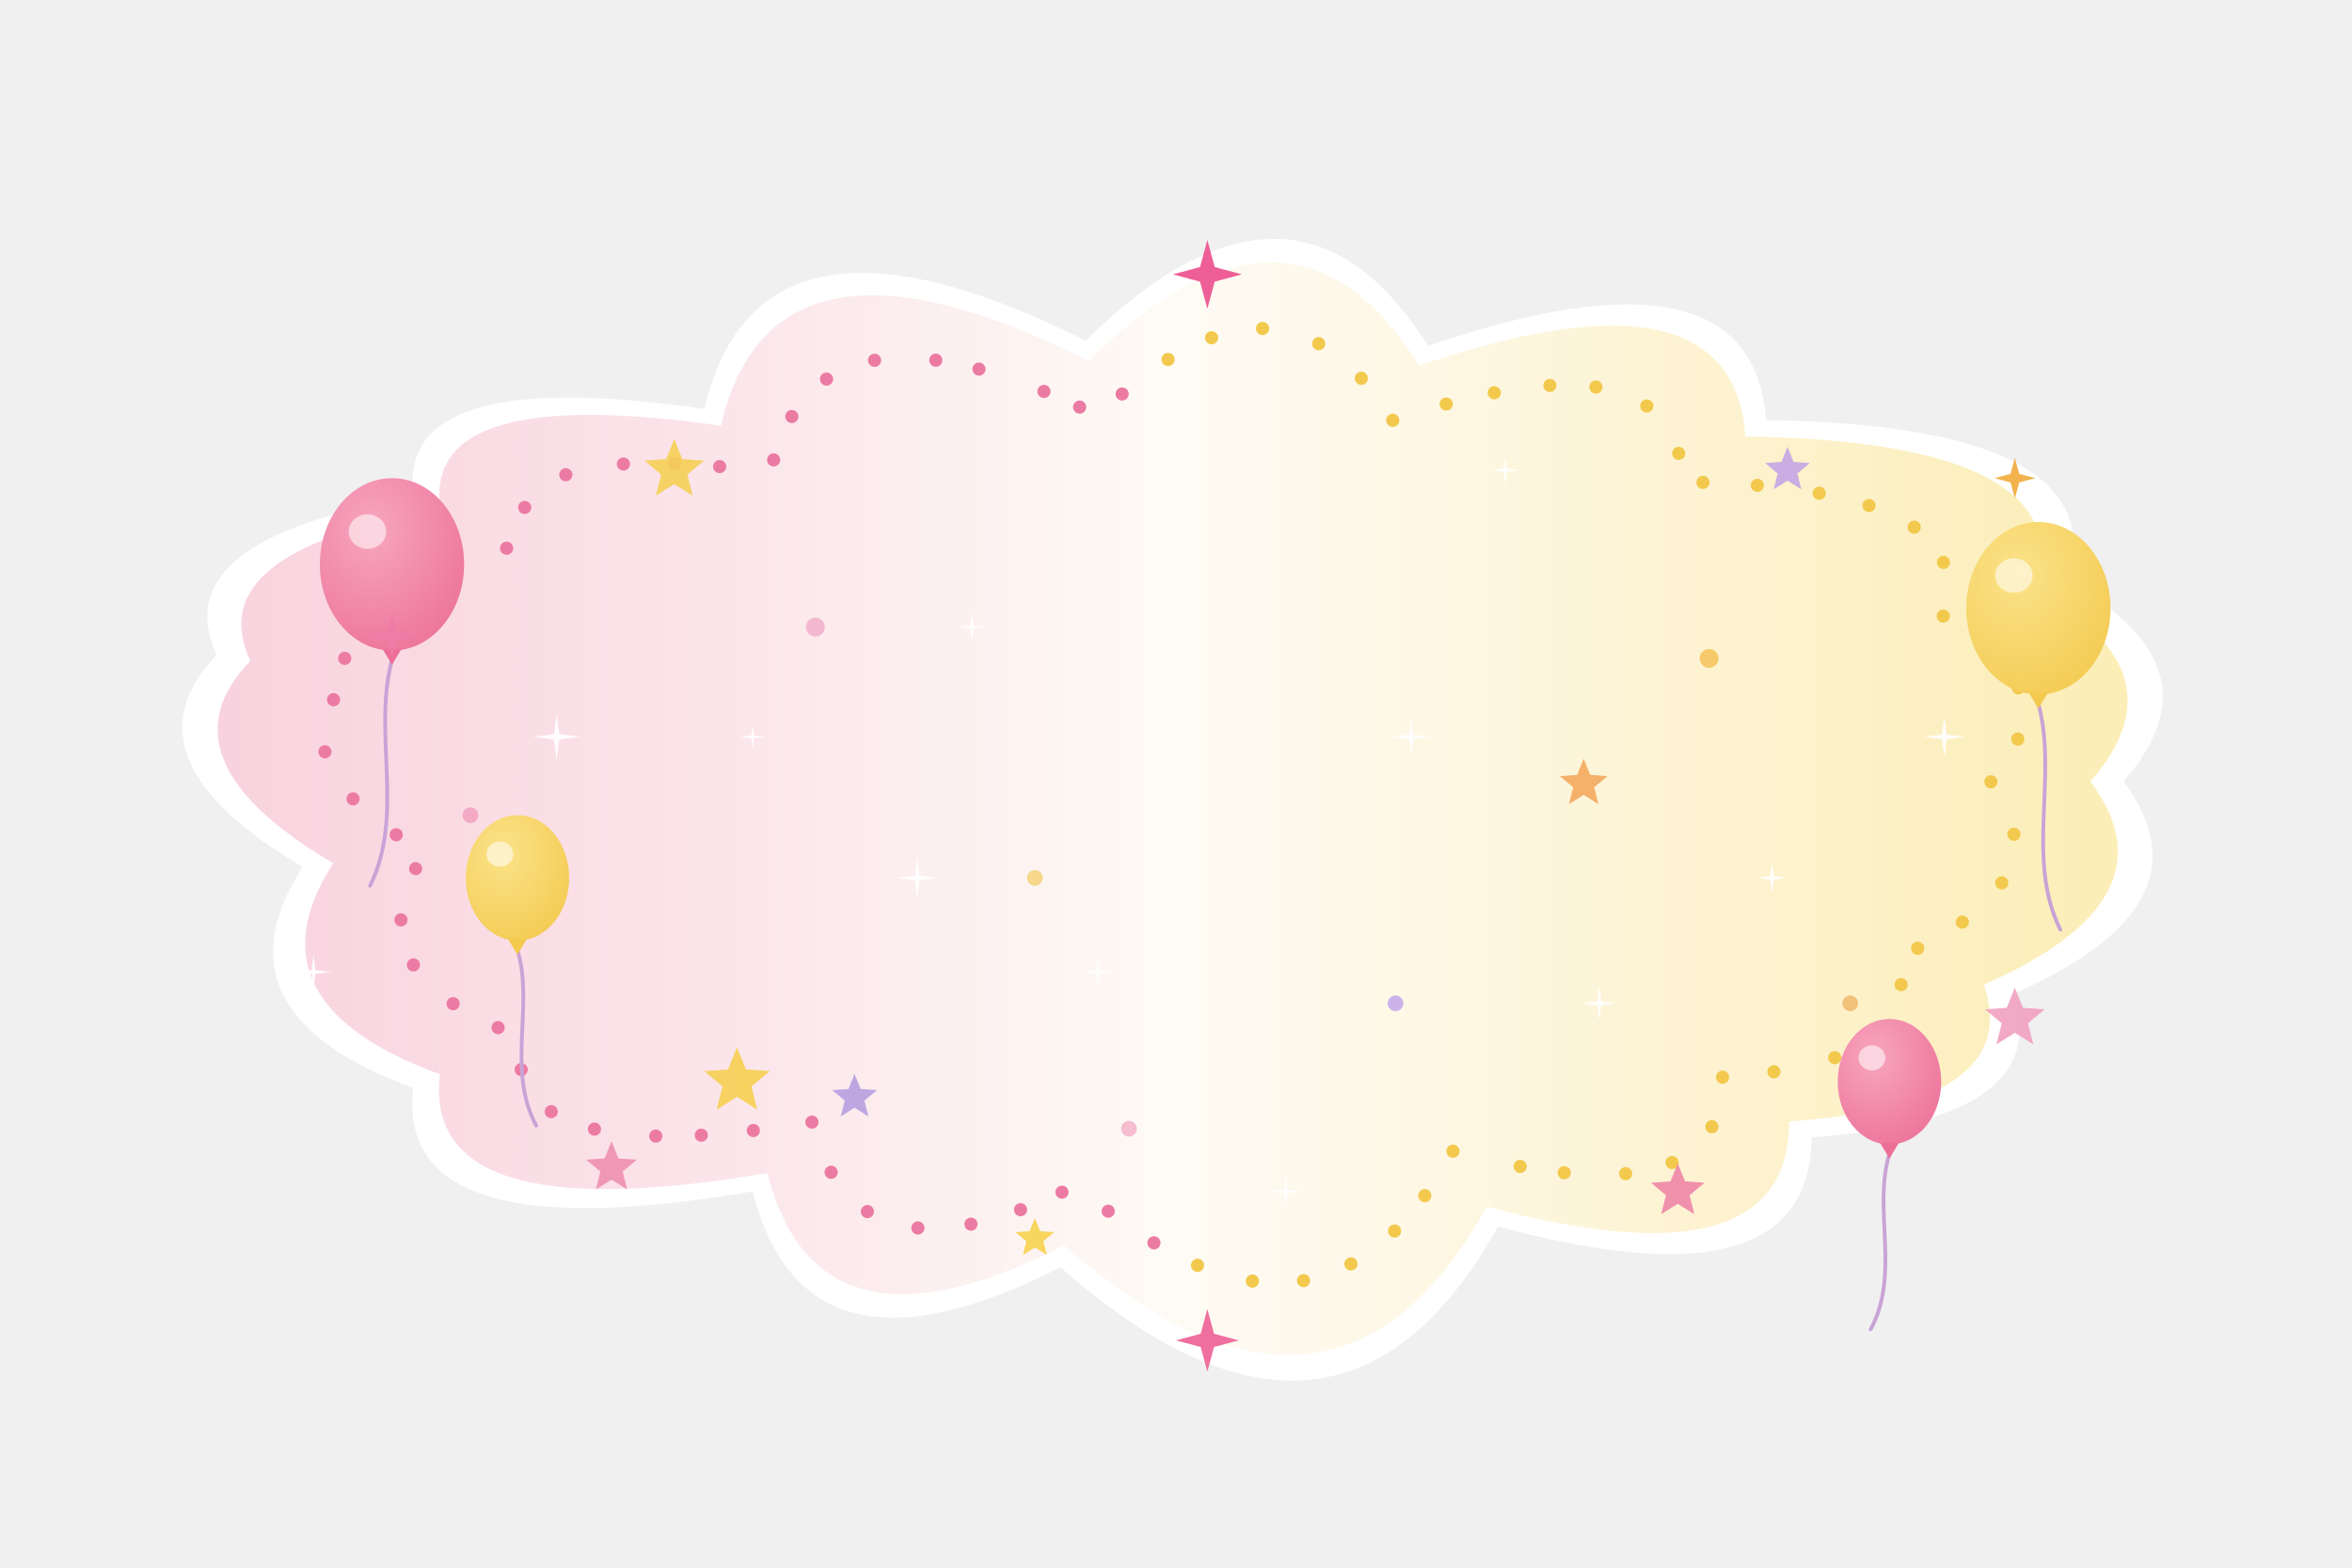
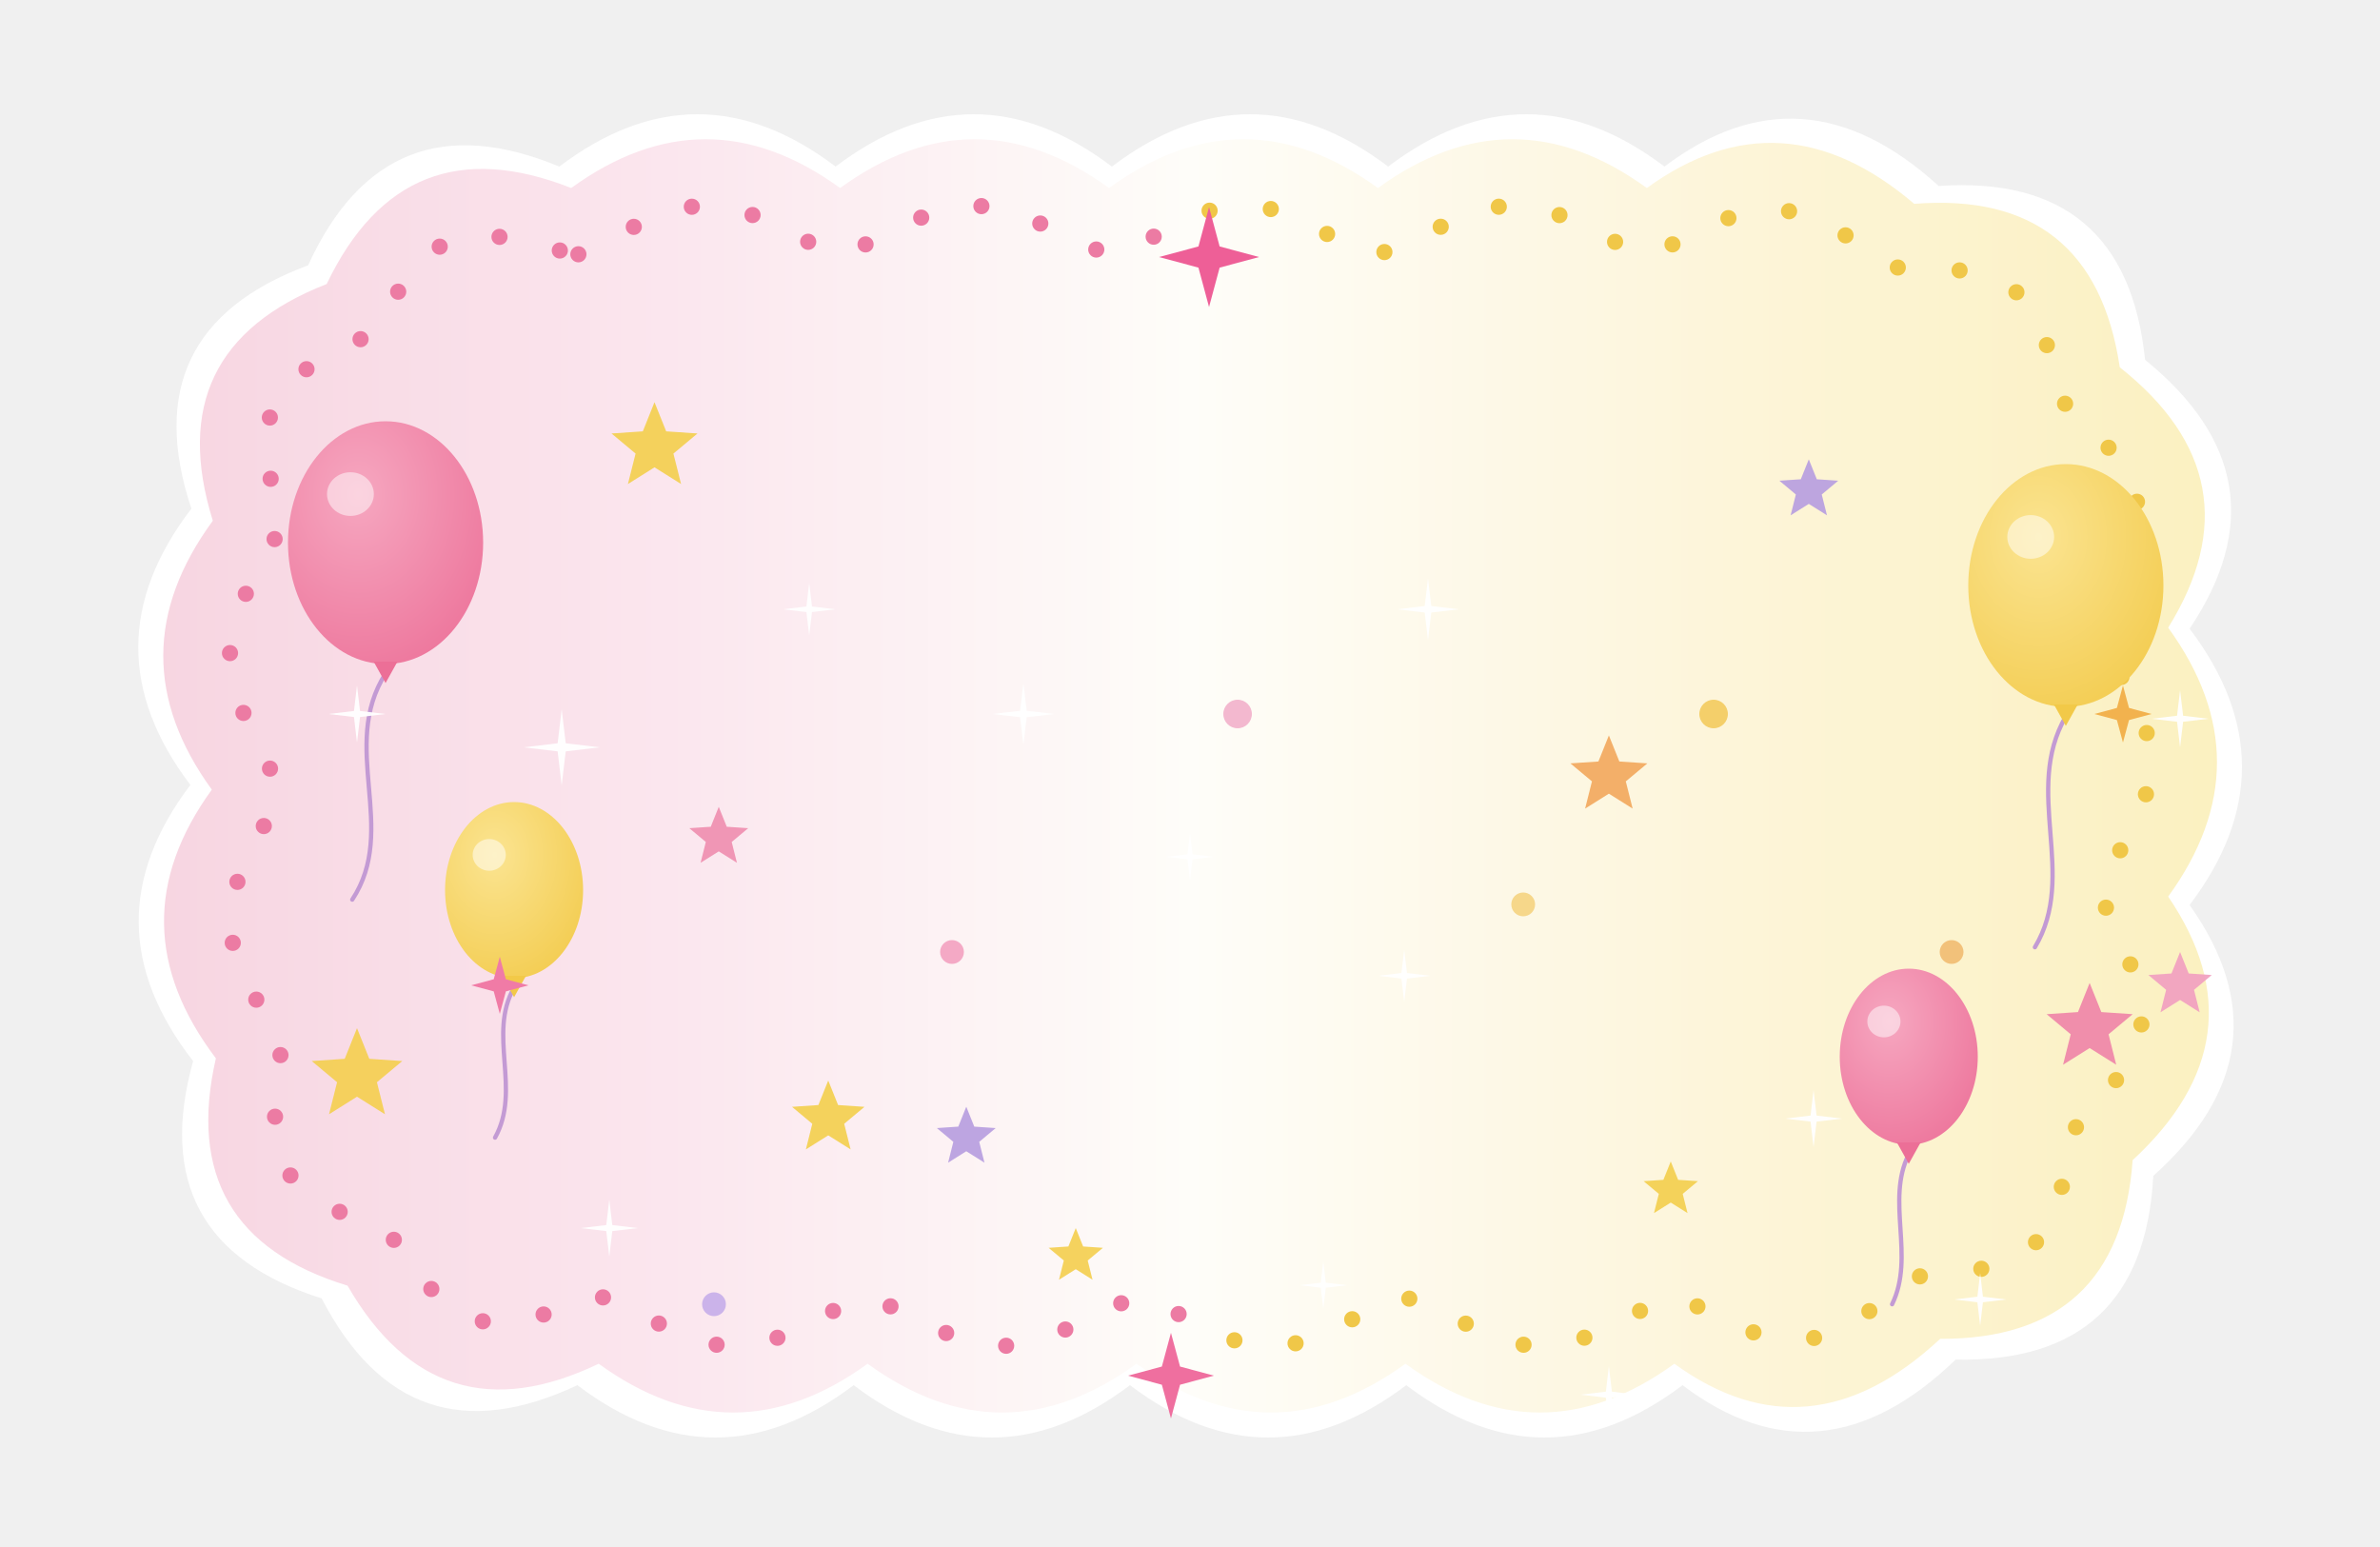
- <svg xmlns="http://www.w3.org/2000/svg" width="1500" height="1000" viewBox="0 0 1500 1000" fill="none">
+ <svg xmlns="http://www.w3.org/2000/svg" width="1000" height="650" viewBox="0 0 1000 650" fill="none">
  <defs>
-     <linearGradient id="base_gradient" x1="0" y1="0" x2="1500" y2="0" gradientUnits="userSpaceOnUse">
-       <stop offset="0" stop-color="#f7cbd9" />
-       <stop offset="0.30" stop-color="#fbe4ea" />
-       <stop offset="0.50" stop-color="#fefbf5" />
-       <stop offset="0.72" stop-color="#fdf3d2" />
-       <stop offset="1" stop-color="#fbeba8" />
+     <linearGradient id="base_gradient" x1="0" y1="0" x2="1000" y2="0" gradientUnits="userSpaceOnUse">
+       <stop offset="0" stop-color="#f6d0dd" />
+       <stop offset="0.28" stop-color="#fbe6ee" />
+       <stop offset="0.50" stop-color="#fefdf9" />
+       <stop offset="0.72" stop-color="#fdf5da" />
+       <stop offset="1" stop-color="#faefb8" />
    </linearGradient>
-     <radialGradient id="balloon_pink_grad" cx="0.36" cy="0.30" r="0.85">
-       <stop offset="0" stop-color="#f7a6bf" />
+     <radialGradient id="balloon_pink_grad" cx="0.36" cy="0.30" r="0.9">
+       <stop offset="0" stop-color="#f6a7c0" />
      <stop offset="1" stop-color="#ec6f97" />
    </radialGradient>
-     <radialGradient id="balloon_yellow_grad" cx="0.36" cy="0.30" r="0.85">
-       <stop offset="0" stop-color="#fbe38a" />
-       <stop offset="1" stop-color="#f3c94e" />
+     <radialGradient id="balloon_yellow_grad" cx="0.36" cy="0.30" r="0.9">
+       <stop offset="0" stop-color="#fbe491" />
+       <stop offset="1" stop-color="#f2c948" />
    </radialGradient>
  </defs>
  <g id="01_base_outline">
-     <path id="base_outline" d="M 1354.30 498.42 Q 1413.25 577.23 1283.94 634.12 Q 1310.97 714.76 1155.30 725.46 Q 1154.43 836.29 955.38 782.33 Q 853.63 964.99 676.26 808.35 Q 513.28 891.39 480.01 759.96 Q 251.47 799.20 263.53 694.03 Q 133.14 646.05 192.99 553.03 Q 75.19 483.17 138.23 417.82 Q 104.00 344.00 263.98 317.08 Q 250.83 232.20 449.23 260.81 Q 484.10 112.83 692.36 217.32 Q 825.97 85.79 910.72 220.62 Q 1117.58 149.94 1126.27 267.99 Q 1349.22 271.21 1318.98 371.10 Q 1418.05 425.70 1354.30 498.42 Z" fill="#ffffff" />
+     <path id="base_outline" d="M 235.00 70.00 Q 293.05 26.00 351.09 70.00 Q 409.14 26.00 467.18 70.00 Q 525.23 26.00 583.27 70.00 Q 641.32 26.00 699.36 70.00 Q 757.41 26.00 814.56 78.14 Q 893.19 72.79 901.30 151.19 Q 962.52 200.81 920.00 264.16 Q 964.00 322.20 920.00 380.25 Q 963.47 441.49 904.75 494.05 Q 900.50 572.74 821.70 571.26 Q 765.00 626.00 706.95 582.00 Q 648.91 626.00 590.86 582.00 Q 532.82 626.00 474.77 582.00 Q 416.73 626.00 358.68 582.00 Q 300.64 626.00 242.59 582.00 Q 171.37 615.55 135.15 545.55 Q 60.01 521.77 81.15 445.84 Q 36.00 387.84 80.00 329.80 Q 36.00 271.75 80.41 213.72 Q 55.58 138.92 129.46 111.48 Q 162.21 39.79 235.00 70.00 Z" fill="#ffffff" />
  </g>
  <g id="02_background_gradient">
-     <path id="base_gradient_fill" d="M 1333.14 498.49 Q 1389.31 573.67 1265.25 628.08 Q 1291.15 705.02 1141.11 715.31 Q 1140.60 821.43 948.19 769.63 Q 850.36 945.66 678.84 794.47 Q 521.13 874.49 489.46 748.26 Q 268.70 785.86 280.55 685.30 Q 155.44 639.31 212.49 550.64 Q 99.59 483.94 159.65 421.51 Q 126.94 351.09 280.99 325.31 Q 268.16 244.17 459.75 271.57 Q 492.84 129.44 694.38 230.04 Q 823.55 103.14 905.10 233.19 Q 1105.14 165.29 1113.10 278.43 Q 1328.12 281.55 1299.06 376.90 Q 1393.92 429.13 1333.14 498.49 Z" fill="url(#base_gradient)" />
+     <path id="base_gradient_fill" d="M 240.00 79.00 Q 296.49 38.00 352.99 79.00 Q 409.48 38.00 465.98 79.00 Q 522.47 38.00 578.97 79.00 Q 635.46 38.00 691.95 79.00 Q 748.45 38.00 804.28 85.64 Q 879.49 79.72 890.67 154.33 Q 949.82 201.16 911.00 263.73 Q 952.00 320.22 911.00 376.72 Q 951.47 436.24 896.07 487.46 Q 890.63 562.71 815.19 562.55 Q 760.00 614.00 703.51 573.00 Q 647.01 614.00 590.52 573.00 Q 534.02 614.00 477.53 573.00 Q 421.03 614.00 364.54 573.00 Q 308.05 614.00 251.55 573.00 Q 183.69 605.56 146.02 540.19 Q 73.85 518.21 90.71 444.68 Q 48.00 388.27 89.00 331.78 Q 48.00 275.28 89.42 218.80 Q 66.98 146.77 137.26 119.34 Q 169.83 51.28 240.00 79.00 Z" fill="url(#base_gradient)" />
  </g>
  <g id="03_inner_dots">
    <g id="dots_pink" fill="#ec7ba3">
-       <circle id="dot_pink_01" cx="735.93" cy="792.78" r="4.2" />
-       <circle id="dot_pink_02" cx="706.77" cy="772.61" r="4.2" />
-       <circle id="dot_pink_03" cx="677.28" cy="760.47" r="4.2" />
-       <circle id="dot_pink_04" cx="650.88" cy="771.64" r="4.2" />
-       <circle id="dot_pink_05" cx="619.24" cy="780.87" r="4.2" />
-       <circle id="dot_pink_06" cx="585.40" cy="783.29" r="4.2" />
-       <circle id="dot_pink_07" cx="553.17" cy="772.83" r="4.2" />
-       <circle id="dot_pink_08" cx="530.07" cy="747.78" r="4.2" />
-       <circle id="dot_pink_09" cx="517.81" cy="715.77" r="4.2" />
-       <circle id="dot_pink_10" cx="480.45" cy="721.15" r="4.2" />
-       <circle id="dot_pink_11" cx="447.26" cy="724.12" r="4.2" />
-       <circle id="dot_pink_12" cx="418.23" cy="724.68" r="4.2" />
-       <circle id="dot_pink_13" cx="379.11" cy="720.25" r="4.2" />
-       <circle id="dot_pink_14" cx="351.55" cy="709.12" r="4.2" />
-       <circle id="dot_pink_15" cx="332.40" cy="682.28" r="4.2" />
-       <circle id="dot_pink_16" cx="317.67" cy="655.51" r="4.2" />
-       <circle id="dot_pink_17" cx="288.97" cy="640.25" r="4.2" />
-       <circle id="dot_pink_18" cx="263.67" cy="615.50" r="4.2" />
-       <circle id="dot_pink_19" cx="255.71" cy="586.77" r="4.2" />
-       <circle id="dot_pink_20" cx="265.10" cy="554.08" r="4.2" />
-       <circle id="dot_pink_21" cx="252.69" cy="532.47" r="4.2" />
-       <circle id="dot_pink_22" cx="225.16" cy="509.58" r="4.2" />
-       <circle id="dot_pink_23" cx="207.24" cy="479.53" r="4.2" />
-       <circle id="dot_pink_24" cx="212.73" cy="446.33" r="4.2" />
-       <circle id="dot_pink_25" cx="219.84" cy="419.96" r="4.2" />
-       <circle id="dot_pink_26" cx="230.21" cy="386.11" r="4.2" />
-       <circle id="dot_pink_27" cx="259.29" cy="367.50" r="4.2" />
-       <circle id="dot_pink_28" cx="291.07" cy="356.77" r="4.2" />
-       <circle id="dot_pink_29" cx="323.10" cy="349.72" r="4.2" />
-       <circle id="dot_pink_30" cx="334.64" cy="323.69" r="4.2" />
-       <circle id="dot_pink_31" cx="360.87" cy="302.82" r="4.2" />
-       <circle id="dot_pink_32" cx="397.61" cy="296.00" r="4.2" />
-       <circle id="dot_pink_33" cx="430.22" cy="295.67" r="4.2" />
-       <circle id="dot_pink_34" cx="458.95" cy="297.62" r="4.2" />
-       <circle id="dot_pink_35" cx="493.39" cy="293.36" r="4.2" />
-       <circle id="dot_pink_36" cx="505.00" cy="265.68" r="4.2" />
-       <circle id="dot_pink_37" cx="527.13" cy="241.80" r="4.2" />
-       <circle id="dot_pink_38" cx="557.75" cy="229.83" r="4.2" />
-       <circle id="dot_pink_39" cx="596.83" cy="229.77" r="4.2" />
-       <circle id="dot_pink_40" cx="624.35" cy="235.45" r="4.2" />
-       <circle id="dot_pink_41" cx="665.79" cy="249.69" r="4.2" />
-       <circle id="dot_pink_42" cx="688.55" cy="259.67" r="4.2" />
-       <circle id="dot_pink_43" cx="715.66" cy="251.32" r="4.2" />
+       <circle id="dot_pink_01" cx="243.02" cy="106.84" r="3.4" />
+       <circle id="dot_pink_02" cx="266.30" cy="95.32" r="3.4" />
+       <circle id="dot_pink_03" cx="290.69" cy="86.87" r="3.4" />
+       <circle id="dot_pink_04" cx="316.19" cy="90.35" r="3.4" />
+       <circle id="dot_pink_05" cx="339.57" cy="101.59" r="3.4" />
+       <circle id="dot_pink_06" cx="363.68" cy="102.69" r="3.4" />
+       <circle id="dot_pink_07" cx="387.06" cy="91.44" r="3.4" />
+       <circle id="dot_pink_08" cx="412.36" cy="86.60" r="3.4" />
+       <circle id="dot_pink_09" cx="437.10" cy="93.92" r="3.4" />
+       <circle id="dot_pink_10" cx="460.62" cy="104.84" r="3.4" />
+       <circle id="dot_pink_11" cx="484.74" cy="99.44" r="3.4" />
+       <circle id="dot_pink_12" cx="495.21" cy="552.13" r="3.4" />
+       <circle id="dot_pink_13" cx="471.10" cy="547.59" r="3.4" />
+       <circle id="dot_pink_14" cx="447.62" cy="558.62" r="3.4" />
+       <circle id="dot_pink_15" cx="422.75" cy="565.44" r="3.4" />
+       <circle id="dot_pink_16" cx="397.55" cy="560.09" r="3.4" />
+       <circle id="dot_pink_17" cx="374.16" cy="548.88" r="3.4" />
+       <circle id="dot_pink_18" cx="350.04" cy="550.85" r="3.4" />
+       <circle id="dot_pink_19" cx="326.66" cy="562.08" r="3.4" />
+       <circle id="dot_pink_20" cx="301.09" cy="565.01" r="3.4" />
+       <circle id="dot_pink_21" cx="276.83" cy="556.12" r="3.4" />
+       <circle id="dot_pink_22" cx="253.36" cy="545.12" r="3.4" />
+       <circle id="dot_pink_23" cx="228.40" cy="552.31" r="3.4" />
+       <circle id="dot_pink_24" cx="202.86" cy="555.16" r="3.4" />
+       <circle id="dot_pink_25" cx="181.23" cy="541.60" r="3.4" />
+       <circle id="dot_pink_26" cx="165.48" cy="520.93" r="3.4" />
+       <circle id="dot_pink_27" cx="142.71" cy="509.17" r="3.4" />
+       <circle id="dot_pink_28" cx="122.04" cy="493.90" r="3.4" />
+       <circle id="dot_pink_29" cx="115.57" cy="469.21" r="3.4" />
+       <circle id="dot_pink_30" cx="117.84" cy="443.32" r="3.4" />
+       <circle id="dot_pink_31" cx="107.69" cy="420.02" r="3.4" />
+       <circle id="dot_pink_32" cx="97.80" cy="396.15" r="3.4" />
+       <circle id="dot_pink_33" cx="99.76" cy="370.52" r="3.4" />
+       <circle id="dot_pink_34" cx="110.84" cy="347.08" r="3.4" />
+       <circle id="dot_pink_35" cx="113.45" cy="322.96" r="3.4" />
+       <circle id="dot_pink_36" cx="102.29" cy="299.55" r="3.4" />
+       <circle id="dot_pink_37" cx="96.64" cy="274.41" r="3.4" />
+       <circle id="dot_pink_38" cx="103.29" cy="249.50" r="3.4" />
+       <circle id="dot_pink_39" cx="115.38" cy="226.50" r="3.4" />
+       <circle id="dot_pink_40" cx="113.72" cy="201.17" r="3.4" />
+       <circle id="dot_pink_41" cx="113.39" cy="175.43" r="3.4" />
+       <circle id="dot_pink_42" cx="128.78" cy="155.13" r="3.4" />
+       <circle id="dot_pink_43" cx="151.49" cy="142.51" r="3.4" />
+       <circle id="dot_pink_44" cx="167.30" cy="122.56" r="3.4" />
+       <circle id="dot_pink_45" cx="184.75" cy="103.64" r="3.4" />
+       <circle id="dot_pink_46" cx="209.88" cy="99.53" r="3.4" />
+       <circle id="dot_pink_47" cx="235.22" cy="105.25" r="3.4" />
    </g>
-     <g id="dots_yellow" fill="#f2c94c">
-       <circle id="dot_yellow_01" cx="1269.69" cy="498.69" r="4.2" />
-       <circle id="dot_yellow_02" cx="1284.37" cy="532.18" r="4.2" />
-       <circle id="dot_yellow_03" cx="1276.64" cy="563.16" r="4.2" />
-       <circle id="dot_yellow_04" cx="1251.49" cy="588.20" r="4.2" />
-       <circle id="dot_yellow_05" cx="1223.02" cy="604.91" r="4.2" />
-       <circle id="dot_yellow_06" cx="1212.46" cy="628.09" r="4.2" />
-       <circle id="dot_yellow_07" cx="1199.55" cy="658.32" r="4.2" />
-       <circle id="dot_yellow_08" cx="1170.10" cy="674.67" r="4.2" />
-       <circle id="dot_yellow_09" cx="1131.33" cy="683.68" r="4.2" />
-       <circle id="dot_yellow_10" cx="1098.56" cy="687.13" r="4.2" />
-       <circle id="dot_yellow_11" cx="1091.76" cy="718.71" r="4.2" />
-       <circle id="dot_yellow_12" cx="1066.39" cy="741.56" r="4.2" />
-       <circle id="dot_yellow_13" cx="1036.78" cy="748.66" r="4.2" />
-       <circle id="dot_yellow_14" cx="997.59" cy="748.07" r="4.2" />
-       <circle id="dot_yellow_15" cx="969.48" cy="744.03" r="4.2" />
-       <circle id="dot_yellow_16" cx="926.63" cy="734.34" r="4.2" />
-       <circle id="dot_yellow_17" cx="908.68" cy="762.70" r="4.2" />
-       <circle id="dot_yellow_18" cx="889.38" cy="785.25" r="4.2" />
-       <circle id="dot_yellow_19" cx="861.56" cy="806.24" r="4.2" />
-       <circle id="dot_yellow_20" cx="831.34" cy="816.89" r="4.2" />
-       <circle id="dot_yellow_21" cx="798.74" cy="817.18" r="4.2" />
-       <circle id="dot_yellow_22" cx="763.74" cy="807.12" r="4.2" />
-       <circle id="dot_yellow_23" cx="744.95" cy="229.32" r="4.2" />
-       <circle id="dot_yellow_24" cx="772.69" cy="215.45" r="4.2" />
-       <circle id="dot_yellow_25" cx="805.20" cy="209.55" r="4.2" />
-       <circle id="dot_yellow_26" cx="841.02" cy="219.25" r="4.2" />
-       <circle id="dot_yellow_27" cx="868.21" cy="241.31" r="4.2" />
-       <circle id="dot_yellow_28" cx="888.22" cy="268.11" r="4.2" />
-       <circle id="dot_yellow_29" cx="922.33" cy="257.73" r="4.2" />
-       <circle id="dot_yellow_30" cx="952.98" cy="250.54" r="4.2" />
-       <circle id="dot_yellow_31" cx="988.46" cy="245.89" r="4.2" />
-       <circle id="dot_yellow_32" cx="1017.79" cy="246.89" r="4.2" />
-       <circle id="dot_yellow_33" cx="1050.25" cy="258.99" r="4.2" />
-       <circle id="dot_yellow_34" cx="1070.62" cy="289.19" r="4.2" />
-       <circle id="dot_yellow_35" cx="1086.11" cy="307.71" r="4.2" />
-       <circle id="dot_yellow_36" cx="1120.77" cy="309.60" r="4.2" />
-       <circle id="dot_yellow_37" cx="1160.22" cy="314.62" r="4.2" />
-       <circle id="dot_yellow_38" cx="1191.97" cy="322.47" r="4.2" />
-       <circle id="dot_yellow_39" cx="1220.79" cy="336.29" r="4.2" />
-       <circle id="dot_yellow_40" cx="1239.47" cy="358.74" r="4.2" />
-       <circle id="dot_yellow_41" cx="1239.32" cy="393.01" r="4.2" />
-       <circle id="dot_yellow_42" cx="1267.08" cy="411.82" r="4.2" />
-       <circle id="dot_yellow_43" cx="1287.23" cy="438.71" r="4.2" />
-       <circle id="dot_yellow_44" cx="1286.86" cy="471.43" r="4.2" />
+     <g id="dots_yellow" fill="#f0c748">
+       <circle id="dot_yellow_01" cx="508.23" cy="88.53" r="3.4" />
+       <circle id="dot_yellow_02" cx="533.95" cy="87.83" r="3.4" />
+       <circle id="dot_yellow_03" cx="557.60" cy="98.30" r="3.4" />
+       <circle id="dot_yellow_04" cx="581.68" cy="105.91" r="3.4" />
+       <circle id="dot_yellow_05" cx="605.34" cy="95.28" r="3.4" />
+       <circle id="dot_yellow_06" cx="629.74" cy="86.86" r="3.4" />
+       <circle id="dot_yellow_07" cx="655.24" cy="90.38" r="3.4" />
+       <circle id="dot_yellow_08" cx="678.61" cy="101.63" r="3.4" />
+       <circle id="dot_yellow_09" cx="702.73" cy="102.67" r="3.4" />
+       <circle id="dot_yellow_10" cx="726.22" cy="91.65" r="3.4" />
+       <circle id="dot_yellow_11" cx="751.71" cy="88.74" r="3.4" />
+       <circle id="dot_yellow_12" cx="775.44" cy="98.89" r="3.4" />
+       <circle id="dot_yellow_13" cx="797.39" cy="112.40" r="3.4" />
+       <circle id="dot_yellow_14" cx="823.36" cy="113.62" r="3.4" />
+       <circle id="dot_yellow_15" cx="847.23" cy="122.79" r="3.4" />
+       <circle id="dot_yellow_16" cx="860.03" cy="145.01" r="3.4" />
+       <circle id="dot_yellow_17" cx="867.68" cy="169.64" r="3.4" />
+       <circle id="dot_yellow_18" cx="885.96" cy="188.12" r="3.4" />
+       <circle id="dot_yellow_19" cx="897.89" cy="210.83" r="3.4" />
+       <circle id="dot_yellow_20" cx="893.90" cy="236.16" r="3.4" />
+       <circle id="dot_yellow_21" cx="884.41" cy="260.32" r="3.4" />
+       <circle id="dot_yellow_22" cx="891.34" cy="284.42" r="3.4" />
+       <circle id="dot_yellow_23" cx="901.98" cy="308.01" r="3.4" />
+       <circle id="dot_yellow_24" cx="901.66" cy="333.72" r="3.4" />
+       <circle id="dot_yellow_25" cx="890.85" cy="357.25" r="3.4" />
+       <circle id="dot_yellow_26" cx="884.85" cy="381.37" r="3.4" />
+       <circle id="dot_yellow_27" cx="895.12" cy="405.20" r="3.4" />
+       <circle id="dot_yellow_28" cx="899.75" cy="430.43" r="3.4" />
+       <circle id="dot_yellow_29" cx="889.09" cy="453.82" r="3.4" />
+       <circle id="dot_yellow_30" cx="872.25" cy="473.62" r="3.4" />
+       <circle id="dot_yellow_31" cx="866.32" cy="498.67" r="3.4" />
+       <circle id="dot_yellow_32" cx="855.47" cy="521.92" r="3.4" />
+       <circle id="dot_yellow_33" cx="832.49" cy="533.11" r="3.4" />
+       <circle id="dot_yellow_34" cx="806.69" cy="536.28" r="3.4" />
+       <circle id="dot_yellow_35" cx="785.45" cy="550.89" r="3.4" />
+       <circle id="dot_yellow_36" cx="762.23" cy="562.16" r="3.4" />
+       <circle id="dot_yellow_37" cx="736.75" cy="559.81" r="3.4" />
+       <circle id="dot_yellow_38" cx="713.21" cy="548.90" r="3.4" />
+       <circle id="dot_yellow_39" cx="689.09" cy="550.81" r="3.4" />
+       <circle id="dot_yellow_40" cx="665.71" cy="562.05" r="3.4" />
+       <circle id="dot_yellow_41" cx="640.14" cy="565.01" r="3.4" />
+       <circle id="dot_yellow_42" cx="615.87" cy="556.16" r="3.4" />
+       <circle id="dot_yellow_43" cx="592.15" cy="545.66" r="3.4" />
+       <circle id="dot_yellow_44" cx="568.16" cy="554.31" r="3.4" />
+       <circle id="dot_yellow_45" cx="544.36" cy="564.41" r="3.4" />
+       <circle id="dot_yellow_46" cx="518.67" cy="563.15" r="3.4" />
    </g>
  </g>
  <g id="04_balloons">
    <g id="balloon_pink_01">
-       <path id="balloon_pink_01_string" d="M 250.00 421.00 C 237.40 467.50 258.40 520.00 236.00 565.00" fill="none" stroke="#c9a3d6" stroke-width="2.4" stroke-linecap="round" />
-       <ellipse id="balloon_pink_01_body" cx="250.00" cy="360.00" rx="46.00" ry="55.00" fill="url(#balloon_pink_grad)" />
-       <path id="balloon_pink_01_knot" d="M 244.00 414.00 L 256.00 414.00 L 250.00 424.00 Z" fill="#ec6f97" />
-       <ellipse id="balloon_pink_01_highlight" cx="234.36" cy="339.10" rx="11.96" ry="11.00" fill="#ffffff" fill-opacity="0.55" />
+       <path id="balloon_pink_01_string" d="M 162.00 283.00 C 142.40 313.65 167.60 348.30 148.00 378.00" fill="none" stroke="#c39ad4" stroke-width="1.8" stroke-linecap="round" />
+       <ellipse id="balloon_pink_01_body" cx="162.00" cy="228.00" rx="41.00" ry="51.00" fill="url(#balloon_pink_grad)" />
+       <path id="balloon_pink_01_knot" d="M 157.00 278.00 L 167.00 278.00 L 162.00 287.00 Z" fill="#ec6f97" />
+       <ellipse id="balloon_pink_01_highlight" cx="147.24" cy="207.60" rx="9.84" ry="9.18" fill="#ffffff" fill-opacity="0.5" />
    </g>
    <g id="balloon_yellow_01">
-       <path id="balloon_yellow_01_string" d="M 330.00 606.00 C 340.80 641.30 322.80 682.60 342.00 718.00" fill="none" stroke="#c9a3d6" stroke-width="2.4" stroke-linecap="round" />
-       <ellipse id="balloon_yellow_01_body" cx="330.00" cy="560.00" rx="33.00" ry="40.00" fill="url(#balloon_yellow_grad)" />
-       <path id="balloon_yellow_01_knot" d="M 324.00 599.00 L 336.00 599.00 L 330.00 609.00 Z" fill="#f3c94e" />
-       <ellipse id="balloon_yellow_01_highlight" cx="318.78" cy="544.80" rx="8.58" ry="8.00" fill="#ffffff" fill-opacity="0.55" />
+       <path id="balloon_yellow_01_string" d="M 216.00 415.00 C 204.80 434.45 219.20 457.90 208.00 478.00" fill="none" stroke="#c39ad4" stroke-width="1.8" stroke-linecap="round" />
+       <ellipse id="balloon_yellow_01_body" cx="216.00" cy="374.00" rx="29.00" ry="37.00" fill="url(#balloon_yellow_grad)" />
+       <path id="balloon_yellow_01_knot" d="M 211.00 410.00 L 221.00 410.00 L 216.00 419.00 Z" fill="#f2c948" />
+       <ellipse id="balloon_yellow_01_highlight" cx="205.56" cy="359.20" rx="6.96" ry="6.66" fill="#ffffff" fill-opacity="0.5" />
    </g>
    <g id="balloon_yellow_02">
-       <path id="balloon_yellow_02_string" d="M 1300.00 449.00 C 1312.60 495.50 1291.60 548.00 1314.00 593.00" fill="none" stroke="#c9a3d6" stroke-width="2.4" stroke-linecap="round" />
-       <ellipse id="balloon_yellow_02_body" cx="1300.00" cy="388.00" rx="46.00" ry="55.00" fill="url(#balloon_yellow_grad)" />
-       <path id="balloon_yellow_02_knot" d="M 1294.00 442.00 L 1306.00 442.00 L 1300.00 452.00 Z" fill="#f3c94e" />
-       <ellipse id="balloon_yellow_02_highlight" cx="1284.36" cy="367.10" rx="11.96" ry="11.00" fill="#ffffff" fill-opacity="0.55" />
+       <path id="balloon_yellow_02_string" d="M 868.00 301.00 C 849.80 332.35 873.20 367.70 855.00 398.00" fill="none" stroke="#c39ad4" stroke-width="1.8" stroke-linecap="round" />
+       <ellipse id="balloon_yellow_02_body" cx="868.00" cy="246.00" rx="41.00" ry="51.00" fill="url(#balloon_yellow_grad)" />
+       <path id="balloon_yellow_02_knot" d="M 863.00 296.00 L 873.00 296.00 L 868.00 305.00 Z" fill="#f2c948" />
+       <ellipse id="balloon_yellow_02_highlight" cx="853.24" cy="225.60" rx="9.84" ry="9.18" fill="#ffffff" fill-opacity="0.5" />
    </g>
    <g id="balloon_pink_02">
-       <path id="balloon_pink_02_string" d="M 1205.00 736.00 C 1194.20 771.30 1212.20 812.60 1193.00 848.00" fill="none" stroke="#c9a3d6" stroke-width="2.4" stroke-linecap="round" />
-       <ellipse id="balloon_pink_02_body" cx="1205.00" cy="690.00" rx="33.00" ry="40.00" fill="url(#balloon_pink_grad)" />
-       <path id="balloon_pink_02_knot" d="M 1199.00 729.00 L 1211.00 729.00 L 1205.00 739.00 Z" fill="#ec6f97" />
-       <ellipse id="balloon_pink_02_highlight" cx="1193.78" cy="674.80" rx="8.58" ry="8.00" fill="#ffffff" fill-opacity="0.55" />
+       <path id="balloon_pink_02_string" d="M 802.00 485.00 C 792.20 504.45 804.80 527.90 795.00 548.00" fill="none" stroke="#c39ad4" stroke-width="1.8" stroke-linecap="round" />
+       <ellipse id="balloon_pink_02_body" cx="802.00" cy="444.00" rx="29.00" ry="37.00" fill="url(#balloon_pink_grad)" />
+       <path id="balloon_pink_02_knot" d="M 797.00 480.00 L 807.00 480.00 L 802.00 489.00 Z" fill="#ec6f97" />
+       <ellipse id="balloon_pink_02_highlight" cx="791.56" cy="429.20" rx="6.96" ry="6.66" fill="#ffffff" fill-opacity="0.5" />
    </g>
  </g>
  <g id="05_stars">
-     <path id="star_01" d="M 430.00 280.00 L 435.17 292.88 L 449.02 293.82 L 438.37 302.72 L 441.76 316.18 L 430.00 308.80 L 418.24 316.18 L 421.63 302.72 L 410.98 293.82 L 424.83 292.88 Z" fill="#f4d155" fill-opacity="0.9" />
-     <path id="star_02" d="M 470.00 668.00 L 475.69 682.17 L 490.92 683.20 L 479.21 692.99 L 482.93 707.80 L 470.00 699.68 L 457.07 707.80 L 460.79 692.99 L 449.08 683.20 L 464.31 682.17 Z" fill="#f6cf52" fill-opacity="0.9" />
-     <path id="star_03" d="M 390.00 728.00 L 394.40 738.95 L 406.17 739.75 L 397.11 747.31 L 399.99 758.75 L 390.00 752.48 L 380.01 758.75 L 382.89 747.31 L 373.83 739.75 L 385.60 738.95 Z" fill="#ef8fb0" fill-opacity="0.9" />
-     <path id="star_04" d="M 545.00 685.00 L 548.88 694.66 L 559.27 695.36 L 551.28 702.04 L 553.82 712.14 L 545.00 706.60 L 536.18 712.14 L 538.72 702.04 L 530.73 695.36 L 541.12 694.66 Z" fill="#b79fe0" fill-opacity="0.9" />
-     <path id="star_05" d="M 1010.00 484.00 L 1014.14 494.30 L 1025.22 495.06 L 1016.70 502.18 L 1019.40 512.94 L 1010.00 507.04 L 1000.60 512.94 L 1003.30 502.18 L 994.78 495.06 L 1005.86 494.30 Z" fill="#f4a95f" fill-opacity="0.9" />
-     <path id="star_06" d="M 1070.00 742.00 L 1074.66 753.59 L 1087.12 754.44 L 1077.53 762.45 L 1080.58 774.56 L 1070.00 767.92 L 1059.42 774.56 L 1062.47 762.45 L 1052.88 754.44 L 1065.34 753.59 Z" fill="#ef86a8" fill-opacity="0.9" />
-     <path id="star_07" d="M 1285.00 630.00 L 1290.17 642.88 L 1304.02 643.82 L 1293.37 652.72 L 1296.76 666.18 L 1285.00 658.80 L 1273.24 666.18 L 1276.63 652.72 L 1265.98 643.82 L 1279.83 642.88 Z" fill="#f1a0c0" fill-opacity="0.9" />
-     <path id="star_08" d="M 1140.00 285.00 L 1143.88 294.66 L 1154.27 295.36 L 1146.28 302.04 L 1148.82 312.14 L 1140.00 306.60 L 1131.18 312.14 L 1133.72 302.04 L 1125.73 295.36 L 1136.12 294.66 Z" fill="#c3a6e6" fill-opacity="0.9" />
-     <path id="star_09" d="M 660.00 777.00 L 663.36 785.37 L 672.36 785.98 L 665.44 791.77 L 667.64 800.52 L 660.00 795.72 L 652.36 800.52 L 654.56 791.77 L 647.64 785.98 L 656.64 785.37 Z" fill="#f6d24e" fill-opacity="0.9" />
+     <path id="star_01" d="M 275.00 169.00 L 279.91 181.24 L 293.07 182.13 L 282.95 190.58 L 286.17 203.37 L 275.00 196.36 L 263.83 203.37 L 267.05 190.58 L 256.93 182.13 L 270.09 181.24 Z" fill="#f3cf50" fill-opacity="0.92" />
+     <path id="star_02" d="M 150.00 432.00 L 155.17 444.88 L 169.02 445.82 L 158.37 454.72 L 161.76 468.18 L 150.00 460.80 L 138.24 468.18 L 141.63 454.72 L 130.98 445.82 L 144.83 444.88 Z" fill="#f4cf52" fill-opacity="0.92" />
+     <path id="star_03" d="M 302.00 339.00 L 305.36 347.37 L 314.36 347.98 L 307.44 353.77 L 309.64 362.52 L 302.00 357.72 L 294.36 362.52 L 296.56 353.77 L 289.64 347.98 L 298.64 347.37 Z" fill="#ef8fb0" fill-opacity="0.92" />
+     <path id="star_04" d="M 348.00 454.00 L 352.14 464.30 L 363.22 465.06 L 354.70 472.18 L 357.40 482.94 L 348.00 477.04 L 338.60 482.94 L 341.30 472.18 L 332.78 465.06 L 343.86 464.30 Z" fill="#f3cf50" fill-opacity="0.92" />
+     <path id="star_05" d="M 406.00 465.00 L 409.36 473.37 L 418.36 473.98 L 411.44 479.77 L 413.64 488.52 L 406.00 483.72 L 398.36 488.52 L 400.56 479.77 L 393.64 473.98 L 402.64 473.37 Z" fill="#b79fe0" fill-opacity="0.92" />
+     <path id="star_06" d="M 676.00 309.00 L 680.40 319.95 L 692.17 320.75 L 683.11 328.31 L 685.99 339.75 L 676.00 333.48 L 666.01 339.75 L 668.89 328.31 L 659.83 320.75 L 671.60 319.95 Z" fill="#f2a95f" fill-opacity="0.92" />
+     <path id="star_07" d="M 878.00 413.00 L 882.91 425.24 L 896.07 426.13 L 885.95 434.58 L 889.17 447.37 L 878.00 440.36 L 866.83 447.37 L 870.05 434.58 L 859.93 426.13 L 873.09 425.24 Z" fill="#ef86a8" fill-opacity="0.92" />
+     <path id="star_08" d="M 760.00 193.00 L 763.36 201.37 L 772.36 201.98 L 765.44 207.77 L 767.64 216.52 L 760.00 211.72 L 752.36 216.52 L 754.56 207.77 L 747.64 201.98 L 756.64 201.37 Z" fill="#b79fe0" fill-opacity="0.92" />
+     <path id="star_09" d="M 916.00 400.00 L 919.62 409.02 L 929.31 409.67 L 921.86 415.90 L 924.23 425.33 L 916.00 420.16 L 907.77 425.33 L 910.14 415.90 L 902.69 409.67 L 912.38 409.02 Z" fill="#f1a0c0" fill-opacity="0.92" />
+     <path id="star_10" d="M 452.00 516.00 L 455.10 523.73 L 463.41 524.29 L 457.02 529.63 L 459.05 537.71 L 452.00 533.28 L 444.95 537.71 L 446.98 529.63 L 440.59 524.29 L 448.90 523.73 Z" fill="#f4cf52" fill-opacity="0.92" />
+     <path id="star_11" d="M 702.00 488.00 L 705.10 495.73 L 713.41 496.29 L 707.02 501.63 L 709.05 509.71 L 702.00 505.28 L 694.95 509.71 L 696.98 501.63 L 690.59 496.29 L 698.90 495.73 Z" fill="#f3cf50" fill-opacity="0.92" />
  </g>
  <g id="06_sparkles">
-     <path id="sparkle_01" d="M 355.00 455.00 L 356.70 468.30 L 370.00 470.00 L 356.70 471.70 L 355.00 485.00 L 353.30 471.70 L 340.00 470.00 L 353.30 468.30 Z" fill="#ffffff" fill-opacity="0.92" />
-     <path id="sparkle_02" d="M 585.00 547.00 L 586.47 558.53 L 598.00 560.00 L 586.47 561.47 L 585.00 573.00 L 583.53 561.47 L 572.00 560.00 L 583.53 558.53 Z" fill="#ffffff" fill-opacity="0.92" />
-     <path id="sparkle_03" d="M 700.00 610.00 L 701.13 618.87 L 710.00 620.00 L 701.13 621.13 L 700.00 630.00 L 698.87 621.13 L 690.00 620.00 L 698.87 618.87 Z" fill="#ffffff" fill-opacity="0.92" />
-     <path id="sparkle_04" d="M 900.00 458.00 L 901.36 468.64 L 912.00 470.00 L 901.36 471.36 L 900.00 482.00 L 898.64 471.36 L 888.00 470.00 L 898.64 468.64 Z" fill="#ffffff" fill-opacity="0.92" />
-     <path id="sparkle_05" d="M 1020.00 629.00 L 1021.24 638.76 L 1031.00 640.00 L 1021.24 641.24 L 1020.00 651.00 L 1018.76 641.24 L 1009.00 640.00 L 1018.76 638.76 Z" fill="#ffffff" fill-opacity="0.92" />
-     <path id="sparkle_06" d="M 1240.00 457.00 L 1241.47 468.53 L 1253.00 470.00 L 1241.47 471.47 L 1240.00 483.00 L 1238.53 471.47 L 1227.00 470.00 L 1238.53 468.53 Z" fill="#ffffff" fill-opacity="0.92" />
-     <path id="sparkle_07" d="M 200.00 609.00 L 201.24 618.76 L 211.00 620.00 L 201.24 621.24 L 200.00 631.00 L 198.76 621.24 L 189.00 620.00 L 198.76 618.76 Z" fill="#ffffff" fill-opacity="0.92" />
-     <path id="sparkle_08" d="M 620.00 391.00 L 621.02 398.98 L 629.00 400.00 L 621.02 401.02 L 620.00 409.00 L 618.98 401.02 L 611.00 400.00 L 618.98 398.98 Z" fill="#ffffff" fill-opacity="0.92" />
-     <path id="sparkle_09" d="M 1130.00 550.00 L 1131.13 558.87 L 1140.00 560.00 L 1131.13 561.13 L 1130.00 570.00 L 1128.87 561.13 L 1120.00 560.00 L 1128.87 558.87 Z" fill="#ffffff" fill-opacity="0.92" />
-     <path id="sparkle_10" d="M 820.00 750.00 L 821.13 758.87 L 830.00 760.00 L 821.13 761.13 L 820.00 770.00 L 818.87 761.13 L 810.00 760.00 L 818.87 758.87 Z" fill="#ffffff" fill-opacity="0.92" />
-     <path id="sparkle_11" d="M 480.00 462.00 L 480.91 469.09 L 488.00 470.00 L 480.91 470.91 L 480.00 478.00 L 479.09 470.91 L 472.00 470.00 L 479.09 469.09 Z" fill="#ffffff" fill-opacity="0.92" />
-     <path id="sparkle_12" d="M 960.00 291.00 L 961.02 298.98 L 969.00 300.00 L 961.02 301.02 L 960.00 309.00 L 958.98 301.02 L 951.00 300.00 L 958.98 298.98 Z" fill="#ffffff" fill-opacity="0.92" />
+     <path id="sparkle_01" d="M 236.00 298.00 L 237.70 312.30 L 252.00 314.00 L 237.70 315.70 L 236.00 330.00 L 234.30 315.70 L 220.00 314.00 L 234.30 312.30 Z" fill="#ffffff" fill-opacity="0.95" />
+     <path id="sparkle_02" d="M 150.00 288.00 L 151.27 298.73 L 162.00 300.00 L 151.27 301.27 L 150.00 312.00 L 148.73 301.27 L 138.00 300.00 L 148.73 298.73 Z" fill="#ffffff" fill-opacity="0.95" />
+     <path id="sparkle_03" d="M 340.00 245.00 L 341.17 254.83 L 351.00 256.00 L 341.17 257.17 L 340.00 267.00 L 338.83 257.17 L 329.00 256.00 L 338.83 254.83 Z" fill="#ffffff" fill-opacity="0.95" />
+     <path id="sparkle_04" d="M 256.00 504.00 L 257.27 514.73 L 268.00 516.00 L 257.27 517.27 L 256.00 528.00 L 254.73 517.27 L 244.00 516.00 L 254.73 514.73 Z" fill="#ffffff" fill-opacity="0.95" />
+     <path id="sparkle_05" d="M 430.00 287.00 L 431.38 298.62 L 443.00 300.00 L 431.38 301.38 L 430.00 313.00 L 428.62 301.38 L 417.00 300.00 L 428.62 298.62 Z" fill="#ffffff" fill-opacity="0.95" />
+     <path id="sparkle_06" d="M 600.00 243.00 L 601.38 254.62 L 613.00 256.00 L 601.38 257.38 L 600.00 269.00 L 598.62 257.38 L 587.00 256.00 L 598.62 254.62 Z" fill="#ffffff" fill-opacity="0.95" />
+     <path id="sparkle_07" d="M 590.00 399.00 L 591.17 408.83 L 601.00 410.00 L 591.17 411.17 L 590.00 421.00 L 588.83 411.17 L 579.00 410.00 L 588.83 408.83 Z" fill="#ffffff" fill-opacity="0.95" />
+     <path id="sparkle_08" d="M 762.00 458.00 L 763.27 468.73 L 774.00 470.00 L 763.27 471.27 L 762.00 482.00 L 760.73 471.27 L 750.00 470.00 L 760.73 468.73 Z" fill="#ffffff" fill-opacity="0.95" />
+     <path id="sparkle_09" d="M 832.00 535.00 L 833.17 544.83 L 843.00 546.00 L 833.17 547.17 L 832.00 557.00 L 830.83 547.17 L 821.00 546.00 L 830.83 544.83 Z" fill="#ffffff" fill-opacity="0.95" />
+     <path id="sparkle_10" d="M 676.00 574.00 L 677.27 584.73 L 688.00 586.00 L 677.27 587.27 L 676.00 598.00 L 674.73 587.27 L 664.00 586.00 L 674.73 584.73 Z" fill="#ffffff" fill-opacity="0.95" />
+     <path id="sparkle_11" d="M 916.00 290.00 L 917.27 300.73 L 928.00 302.00 L 917.27 303.27 L 916.00 314.00 L 914.73 303.27 L 904.00 302.00 L 914.73 300.73 Z" fill="#ffffff" fill-opacity="0.95" />
+     <path id="sparkle_12" d="M 556.00 530.00 L 557.06 538.94 L 566.00 540.00 L 557.06 541.06 L 556.00 550.00 L 554.94 541.06 L 546.00 540.00 L 554.94 538.94 Z" fill="#ffffff" fill-opacity="0.95" />
+     <path id="sparkle_13" d="M 500.00 350.00 L 501.06 358.94 L 510.00 360.00 L 501.06 361.06 L 500.00 370.00 L 498.94 361.06 L 490.00 360.00 L 498.94 358.94 Z" fill="#ffffff" fill-opacity="0.95" />
  </g>
  <g id="07_other_decorations">
    <g id="diamond_lights">
-       <path id="diamond_light_01" d="M 770.00 153.00 L 774.67 170.33 L 792.00 175.00 L 774.67 179.67 L 770.00 197.00 L 765.33 179.67 L 748.00 175.00 L 765.33 170.33 Z" fill="#ee5f97" />
-       <path id="diamond_light_02" d="M 770.00 835.00 L 774.24 850.76 L 790.00 855.00 L 774.24 859.24 L 770.00 875.00 L 765.76 859.24 L 750.00 855.00 L 765.76 850.76 Z" fill="#ef6f9f" />
-       <path id="diamond_light_03" d="M 250.00 391.00 L 252.97 402.03 L 264.00 405.00 L 252.97 407.97 L 250.00 419.00 L 247.03 407.97 L 236.00 405.00 L 247.03 402.03 Z" fill="#f07ba6" />
-       <path id="diamond_light_04" d="M 1285.00 292.00 L 1287.76 302.24 L 1298.00 305.00 L 1287.76 307.76 L 1285.00 318.00 L 1282.24 307.76 L 1272.00 305.00 L 1282.24 302.24 Z" fill="#f2b24e" />
+       <path id="diamond_light_01" d="M 508.00 87.00 L 512.45 103.55 L 529.00 108.00 L 512.45 112.45 L 508.00 129.00 L 503.55 112.45 L 487.00 108.00 L 503.55 103.55 Z" fill="#ee5f97" />
+       <path id="diamond_light_02" d="M 492.00 560.00 L 495.82 574.18 L 510.00 578.00 L 495.82 581.82 L 492.00 596.00 L 488.18 581.82 L 474.00 578.00 L 488.18 574.18 Z" fill="#ef6f9f" />
+       <path id="diamond_light_03" d="M 210.00 402.00 L 212.55 411.45 L 222.00 414.00 L 212.55 416.55 L 210.00 426.00 L 207.45 416.55 L 198.00 414.00 L 207.45 411.45 Z" fill="#f07ba6" />
+       <path id="diamond_light_04" d="M 892.00 288.00 L 894.55 297.45 L 904.00 300.00 L 894.55 302.55 L 892.00 312.00 L 889.45 302.55 L 880.00 300.00 L 889.45 297.45 Z" fill="#f2b24e" />
    </g>
    <g id="pastel_decorations">
-       <circle id="pastel_01" cx="520" cy="400" r="6" fill="#f3b8cf" />
-       <circle id="pastel_02" cx="660" cy="560" r="5" fill="#f7d78a" />
-       <circle id="pastel_03" cx="890" cy="640" r="5" fill="#cbb3ea" />
-       <circle id="pastel_04" cx="1090" cy="420" r="6" fill="#f6c96a" />
-       <circle id="pastel_05" cx="300" cy="520" r="5" fill="#f4a9c5" />
-       <circle id="pastel_06" cx="1180" cy="640" r="5" fill="#f2c17a" />
-       <circle id="pastel_07" cx="720" cy="720" r="5" fill="#f6bcd0" />
+       <circle id="pastel_01" cx="520" cy="300" r="6" fill="#f3b8cf" />
+       <circle id="pastel_02" cx="640" cy="380" r="5" fill="#f6d78a" />
+       <circle id="pastel_03" cx="300" cy="548" r="5" fill="#cbb3ea" />
+       <circle id="pastel_04" cx="720" cy="300" r="6" fill="#f4cf6a" />
+       <circle id="pastel_05" cx="400" cy="400" r="5" fill="#f4a9c5" />
+       <circle id="pastel_06" cx="820" cy="400" r="5" fill="#f2c17a" />
    </g>
  </g>
</svg>
